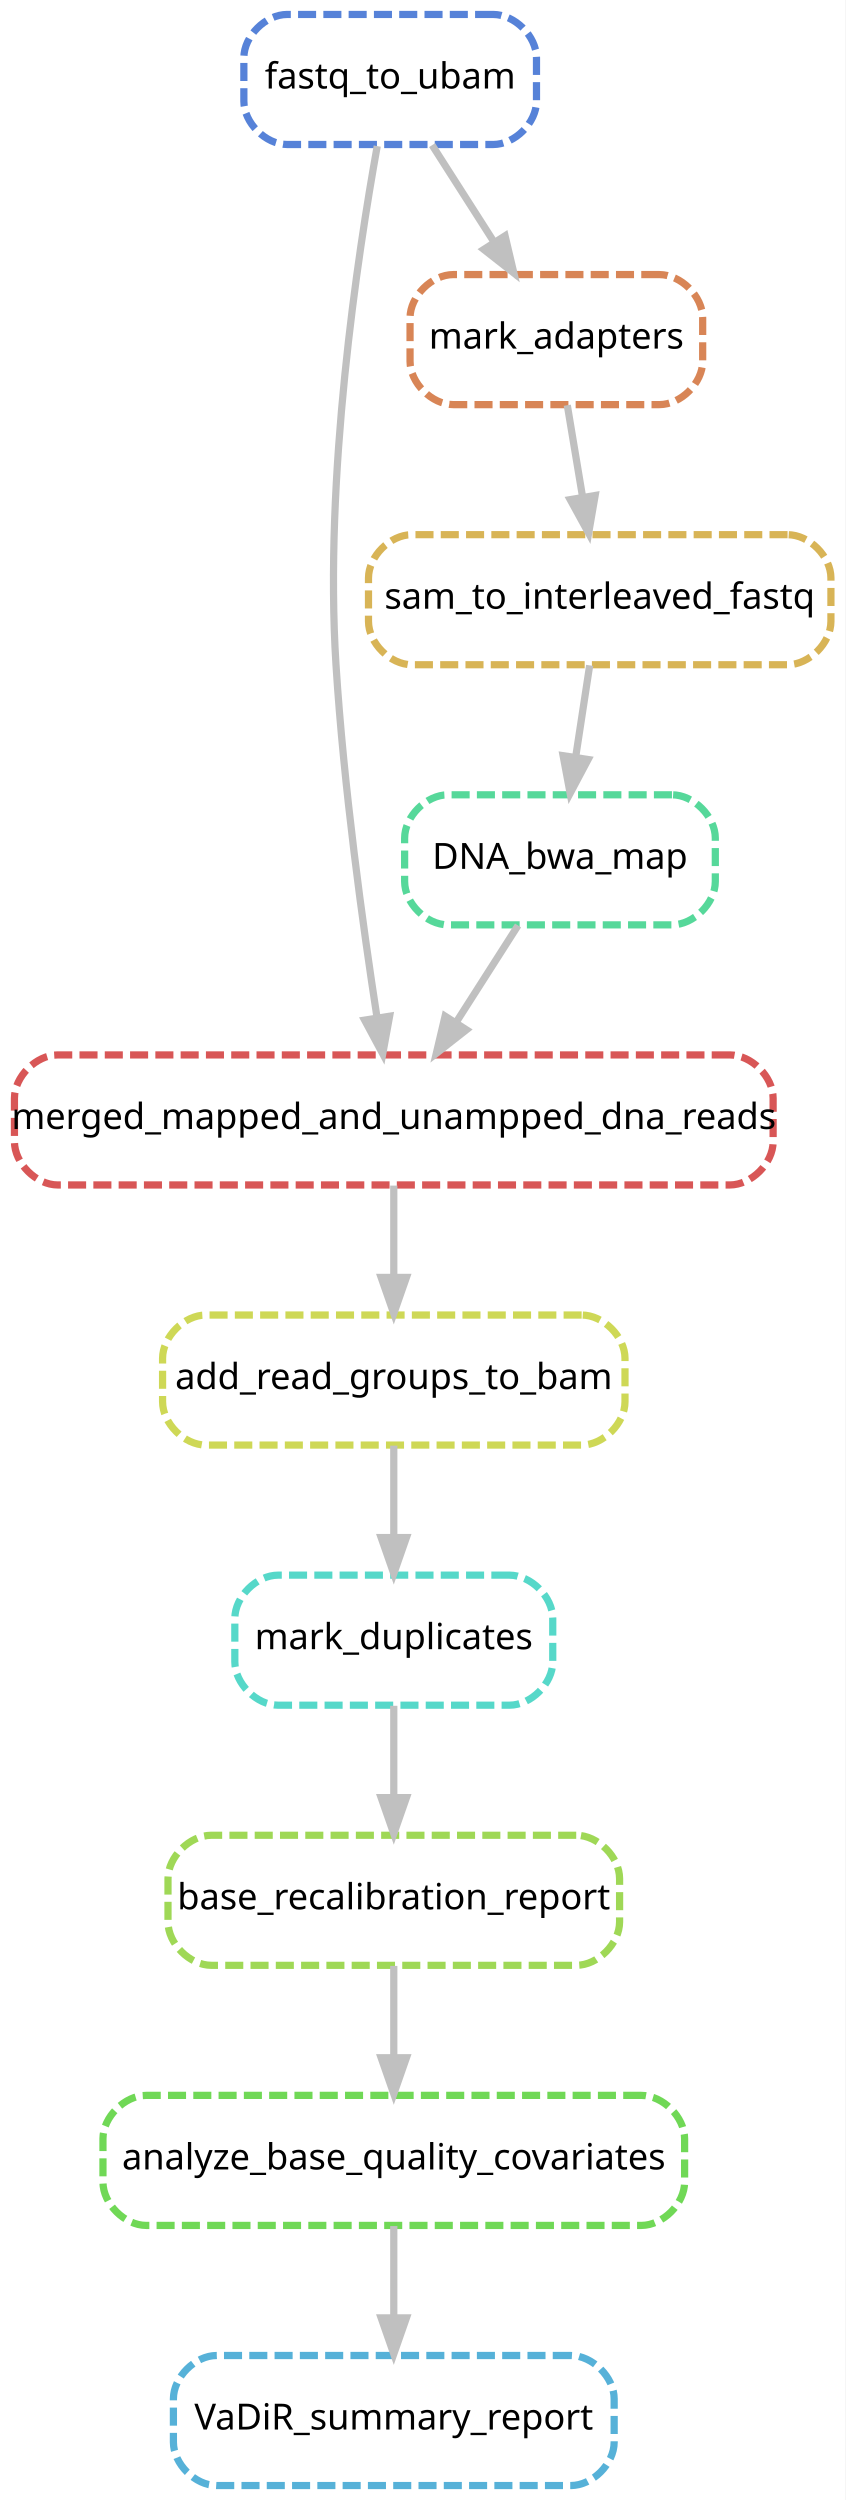
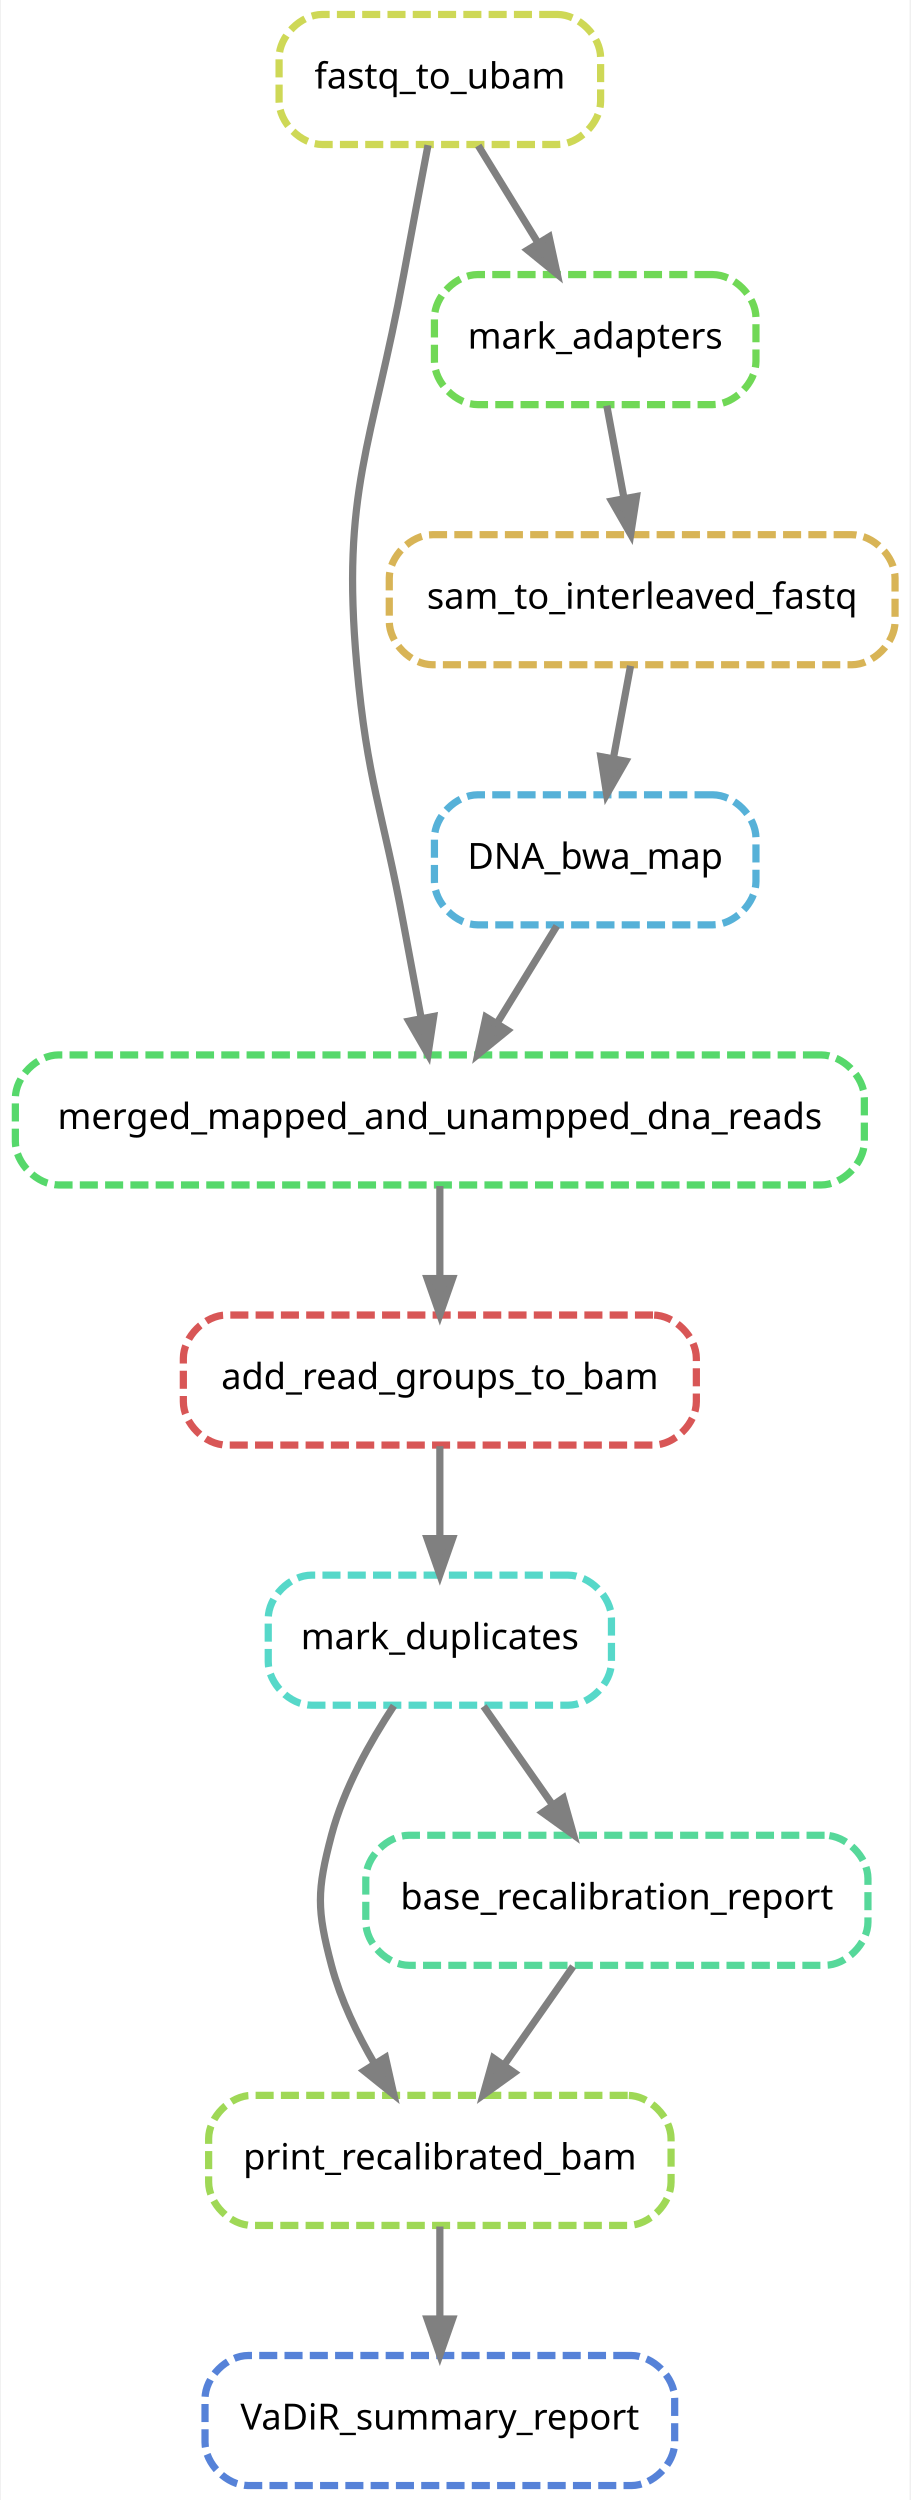
- <svg xmlns="http://www.w3.org/2000/svg" width="234pt" height="692pt" viewBox="0.00 0.00 234.00 692.00">
+ <svg xmlns="http://www.w3.org/2000/svg" width="252pt" height="692pt" viewBox="0.00 0.00 251.50 692.00">
  <g id="graph0" class="graph" transform="scale(1 1) rotate(0) translate(4 688)">
-     <polygon fill="#ffffff" stroke="transparent" points="-4,4 -4,-688 230,-688 230,4 -4,4" />
+     <polygon fill="white" stroke="none" points="-4,4 -4,-688 247.5,-688 247.5,4 -4,4" />
    <g id="node1" class="node">
-       <path fill="none" stroke="#56b1d8" stroke-width="2" stroke-dasharray="5,2" d="M154,-36C154,-36 56,-36 56,-36 50,-36 44,-30 44,-24 44,-24 44,-12 44,-12 44,-6 50,0 56,0 56,0 154,0 154,0 160,0 166,-6 166,-12 166,-12 166,-24 166,-24 166,-30 160,-36 154,-36" />
-       <text text-anchor="middle" x="105" y="-15.5" font-family="sans" font-size="10.00" fill="#000000">VaDiR_summary_report</text>
+       <path fill="none" stroke="#5682d8" stroke-width="2" stroke-dasharray="5,2" d="M170.5,-36C170.5,-36 64.5,-36 64.5,-36 58.5,-36 52.5,-30 52.5,-24 52.5,-24 52.5,-12 52.5,-12 52.5,-6 58.5,-0 64.5,-0 64.5,-0 170.5,-0 170.5,-0 176.5,-0 182.5,-6 182.5,-12 182.5,-12 182.5,-24 182.5,-24 182.5,-30 176.5,-36 170.5,-36" />
+       <text text-anchor="middle" x="117.5" y="-15.5" font-family="sans" font-size="10.00">VaDiR_summary_report</text>
    </g>
    <g id="node2" class="node">
-       <path fill="none" stroke="#70d856" stroke-width="2" stroke-dasharray="5,2" d="M173.5,-108C173.5,-108 36.5,-108 36.5,-108 30.5,-108 24.5,-102 24.5,-96 24.5,-96 24.5,-84 24.5,-84 24.5,-78 30.5,-72 36.5,-72 36.5,-72 173.5,-72 173.5,-72 179.5,-72 185.5,-78 185.5,-84 185.5,-84 185.5,-96 185.5,-96 185.5,-102 179.5,-108 173.5,-108" />
-       <text text-anchor="middle" x="105" y="-87.5" font-family="sans" font-size="10.00" fill="#000000">analyze_base_quality_covariates</text>
+       <path fill="none" stroke="#9fd856" stroke-width="2" stroke-dasharray="5,2" d="M169.5,-108C169.5,-108 65.5,-108 65.5,-108 59.5,-108 53.5,-102 53.5,-96 53.5,-96 53.5,-84 53.5,-84 53.5,-78 59.5,-72 65.5,-72 65.5,-72 169.5,-72 169.5,-72 175.5,-72 181.5,-78 181.5,-84 181.5,-84 181.5,-96 181.5,-96 181.5,-102 175.5,-108 169.5,-108" />
+       <text text-anchor="middle" x="117.5" y="-87.5" font-family="sans" font-size="10.00">print_recalibrated_bam</text>
    </g>
    <g id="edge1" class="edge">
-       <path fill="none" stroke="#c0c0c0" stroke-width="2" d="M105,-71.831C105,-64.131 105,-54.974 105,-46.417" />
-       <polygon fill="#c0c0c0" stroke="#c0c0c0" stroke-width="2" points="108.5,-46.413 105,-36.413 101.5,-46.413 108.5,-46.413" />
+       <path fill="none" stroke="grey" stroke-width="2" d="M117.5,-71.697C117.5,-63.983 117.5,-54.712 117.5,-46.112" />
+       <polygon fill="grey" stroke="grey" stroke-width="2" points="121,-46.104 117.5,-36.104 114,-46.104 121,-46.104" />
    </g>
    <g id="node3" class="node">
-       <path fill="none" stroke="#9fd856" stroke-width="2" stroke-dasharray="5,2" d="M155.5,-180C155.5,-180 54.5,-180 54.5,-180 48.5,-180 42.5,-174 42.5,-168 42.5,-168 42.5,-156 42.5,-156 42.5,-150 48.5,-144 54.5,-144 54.5,-144 155.5,-144 155.5,-144 161.5,-144 167.5,-150 167.5,-156 167.5,-156 167.5,-168 167.5,-168 167.5,-174 161.5,-180 155.5,-180" />
-       <text text-anchor="middle" x="105" y="-159.5" font-family="sans" font-size="10.00" fill="#000000">base_recalibration_report</text>
+       <path fill="none" stroke="#56d89a" stroke-width="2" stroke-dasharray="5,2" d="M224,-180C224,-180 109,-180 109,-180 103,-180 97,-174 97,-168 97,-168 97,-156 97,-156 97,-150 103,-144 109,-144 109,-144 224,-144 224,-144 230,-144 236,-150 236,-156 236,-156 236,-168 236,-168 236,-174 230,-180 224,-180" />
+       <text text-anchor="middle" x="166.5" y="-159.5" font-family="sans" font-size="10.00">base_recalibration_report</text>
    </g>
    <g id="edge2" class="edge">
-       <path fill="none" stroke="#c0c0c0" stroke-width="2" d="M105,-143.831C105,-136.131 105,-126.974 105,-118.417" />
-       <polygon fill="#c0c0c0" stroke="#c0c0c0" stroke-width="2" points="108.5,-118.413 105,-108.413 101.5,-118.413 108.5,-118.413" />
+       <path fill="none" stroke="grey" stroke-width="2" d="M154.388,-143.697C148.632,-135.474 141.638,-125.483 135.294,-116.421" />
+       <polygon fill="grey" stroke="grey" stroke-width="2" points="138.075,-114.29 129.473,-108.104 132.34,-118.304 138.075,-114.29" />
    </g>
    <g id="node4" class="node">
-       <path fill="none" stroke="#56d8c9" stroke-width="2" stroke-dasharray="5,2" d="M137,-252C137,-252 73,-252 73,-252 67,-252 61,-246 61,-240 61,-240 61,-228 61,-228 61,-222 67,-216 73,-216 73,-216 137,-216 137,-216 143,-216 149,-222 149,-228 149,-228 149,-240 149,-240 149,-246 143,-252 137,-252" />
-       <text text-anchor="middle" x="105" y="-231.5" font-family="sans" font-size="10.00" fill="#000000">mark_duplicates</text>
+       <path fill="none" stroke="#56d8c9" stroke-width="2" stroke-dasharray="5,2" d="M153,-252C153,-252 82,-252 82,-252 76,-252 70,-246 70,-240 70,-240 70,-228 70,-228 70,-222 76,-216 82,-216 82,-216 153,-216 153,-216 159,-216 165,-222 165,-228 165,-228 165,-240 165,-240 165,-246 159,-252 153,-252" />
+       <text text-anchor="middle" x="117.5" y="-231.5" font-family="sans" font-size="10.00">mark_duplicates</text>
    </g>
    <g id="edge3" class="edge">
-       <path fill="none" stroke="#c0c0c0" stroke-width="2" d="M105,-215.831C105,-208.131 105,-198.974 105,-190.417" />
-       <polygon fill="#c0c0c0" stroke="#c0c0c0" stroke-width="2" points="108.5,-190.413 105,-180.413 101.5,-190.413 108.5,-190.413" />
+       <path fill="none" stroke="grey" stroke-width="2" d="M104.773,-215.845C98.214,-205.923 90.893,-192.883 87.5,-180 83.425,-164.528 83.425,-159.472 87.5,-144 89.992,-134.539 94.602,-124.993 99.473,-116.66" />
+       <polygon fill="grey" stroke="grey" stroke-width="2" points="102.455,-118.493 104.773,-108.155 96.514,-114.79 102.455,-118.493" />
+     </g>
+     <g id="edge4" class="edge">
+       <path fill="none" stroke="grey" stroke-width="2" d="M129.612,-215.697C135.368,-207.474 142.362,-197.483 148.706,-188.421" />
+       <polygon fill="grey" stroke="grey" stroke-width="2" points="151.66,-190.304 154.527,-180.104 145.925,-186.29 151.66,-190.304" />
    </g>
    <g id="node5" class="node">
-       <path fill="none" stroke="#ced856" stroke-width="2" stroke-dasharray="5,2" d="M157,-324C157,-324 53,-324 53,-324 47,-324 41,-318 41,-312 41,-312 41,-300 41,-300 41,-294 47,-288 53,-288 53,-288 157,-288 157,-288 163,-288 169,-294 169,-300 169,-300 169,-312 169,-312 169,-318 163,-324 157,-324" />
-       <text text-anchor="middle" x="105" y="-303.5" font-family="sans" font-size="10.00" fill="#000000">add_read_groups_to_bam</text>
+       <path fill="none" stroke="#d85656" stroke-width="2" stroke-dasharray="5,2" d="M176.5,-324C176.5,-324 58.5,-324 58.5,-324 52.5,-324 46.5,-318 46.5,-312 46.5,-312 46.5,-300 46.5,-300 46.5,-294 52.5,-288 58.5,-288 58.5,-288 176.5,-288 176.5,-288 182.5,-288 188.5,-294 188.5,-300 188.5,-300 188.5,-312 188.5,-312 188.5,-318 182.5,-324 176.5,-324" />
+       <text text-anchor="middle" x="117.5" y="-303.5" font-family="sans" font-size="10.00">add_read_groups_to_bam</text>
    </g>
-     <g id="edge4" class="edge">
-       <path fill="none" stroke="#c0c0c0" stroke-width="2" d="M105,-287.831C105,-280.131 105,-270.974 105,-262.417" />
-       <polygon fill="#c0c0c0" stroke="#c0c0c0" stroke-width="2" points="108.5,-262.413 105,-252.413 101.5,-262.413 108.5,-262.413" />
+     <g id="edge5" class="edge">
+       <path fill="none" stroke="grey" stroke-width="2" d="M117.5,-287.697C117.5,-279.983 117.5,-270.712 117.5,-262.112" />
+       <polygon fill="grey" stroke="grey" stroke-width="2" points="121,-262.104 117.5,-252.104 114,-262.104 121,-262.104" />
    </g>
    <g id="node6" class="node">
-       <path fill="none" stroke="#d85656" stroke-width="2" stroke-dasharray="5,2" d="M198,-396C198,-396 12,-396 12,-396 6,-396 0,-390 0,-384 0,-384 0,-372 0,-372 0,-366 6,-360 12,-360 12,-360 198,-360 198,-360 204,-360 210,-366 210,-372 210,-372 210,-384 210,-384 210,-390 204,-396 198,-396" />
-       <text text-anchor="middle" x="105" y="-375.5" font-family="sans" font-size="10.00" fill="#000000">merged_mapped_and_unampped_dna_reads</text>
+       <path fill="none" stroke="#56d86b" stroke-width="2" stroke-dasharray="5,2" d="M223,-396C223,-396 12,-396 12,-396 6,-396 0,-390 0,-384 0,-384 0,-372 0,-372 0,-366 6,-360 12,-360 12,-360 223,-360 223,-360 229,-360 235,-366 235,-372 235,-372 235,-384 235,-384 235,-390 229,-396 223,-396" />
+       <text text-anchor="middle" x="117.5" y="-375.5" font-family="sans" font-size="10.00">merged_mapped_and_unampped_dna_reads</text>
    </g>
-     <g id="edge5" class="edge">
-       <path fill="none" stroke="#c0c0c0" stroke-width="2" d="M105,-359.831C105,-352.131 105,-342.974 105,-334.417" />
-       <polygon fill="#c0c0c0" stroke="#c0c0c0" stroke-width="2" points="108.5,-334.413 105,-324.413 101.5,-334.413 108.5,-334.413" />
+     <g id="edge6" class="edge">
+       <path fill="none" stroke="grey" stroke-width="2" d="M117.5,-359.697C117.5,-351.983 117.5,-342.712 117.5,-334.112" />
+       <polygon fill="grey" stroke="grey" stroke-width="2" points="121,-334.104 117.5,-324.104 114,-334.104 121,-334.104" />
    </g>
    <g id="node7" class="node">
-       <path fill="none" stroke="#5682d8" stroke-width="2" stroke-dasharray="5,2" d="M132.5,-684C132.5,-684 75.5,-684 75.5,-684 69.5,-684 63.5,-678 63.5,-672 63.5,-672 63.5,-660 63.5,-660 63.5,-654 69.5,-648 75.5,-648 75.5,-648 132.5,-648 132.5,-648 138.5,-648 144.5,-654 144.5,-660 144.5,-660 144.5,-672 144.5,-672 144.5,-678 138.5,-684 132.5,-684" />
-       <text text-anchor="middle" x="104" y="-663.5" font-family="sans" font-size="10.00" fill="#000000">fastq_to_ubam</text>
+       <path fill="none" stroke="#56b1d8" stroke-width="2" stroke-dasharray="5,2" d="M193,-468C193,-468 128,-468 128,-468 122,-468 116,-462 116,-456 116,-456 116,-444 116,-444 116,-438 122,-432 128,-432 128,-432 193,-432 193,-432 199,-432 205,-438 205,-444 205,-444 205,-456 205,-456 205,-462 199,-468 193,-468" />
+       <text text-anchor="middle" x="160.5" y="-447.5" font-family="sans" font-size="10.00">DNA_bwa_map</text>
    </g>
-     <g id="edge6" class="edge">
-       <path fill="none" stroke="#c0c0c0" stroke-width="2" d="M100.418,-647.563C95.004,-617.528 85.702,-556.15 89,-504 91.131,-470.302 96.437,-431.837 100.358,-406.364" />
-       <polygon fill="#c0c0c0" stroke="#c0c0c0" stroke-width="2" points="103.845,-406.716 101.94,-396.294 96.93,-405.629 103.845,-406.716" />
+     <g id="edge7" class="edge">
+       <path fill="none" stroke="grey" stroke-width="2" d="M149.871,-431.697C144.872,-423.559 138.809,-413.689 133.288,-404.701" />
+       <polygon fill="grey" stroke="grey" stroke-width="2" points="136.223,-402.793 128.007,-396.104 130.259,-406.457 136.223,-402.793" />
+     </g>
+     <g id="node8" class="node">
+       <path fill="none" stroke="#ced856" stroke-width="2" stroke-dasharray="5,2" d="M150,-684C150,-684 85,-684 85,-684 79,-684 73,-678 73,-672 73,-672 73,-660 73,-660 73,-654 79,-648 85,-648 85,-648 150,-648 150,-648 156,-648 162,-654 162,-660 162,-660 162,-672 162,-672 162,-678 156,-684 150,-684" />
+       <text text-anchor="middle" x="117.5" y="-663.5" font-family="sans" font-size="10.00">fastq_to_ubam</text>
+     </g>
+     <g id="edge8" class="edge">
+       <path fill="none" stroke="grey" stroke-width="2" d="M114.223,-647.821C112.254,-637.451 109.71,-623.971 107.5,-612 98.723,-564.457 90.188,-552.154 94.5,-504 97.4,-471.612 101.597,-463.977 107.5,-432 109.054,-423.583 110.773,-414.42 112.341,-406.117" />
+       <polygon fill="grey" stroke="grey" stroke-width="2" points="115.801,-406.656 114.223,-396.179 108.923,-405.353 115.801,-406.656" />
    </g>
    <g id="node10" class="node">
-       <path fill="none" stroke="#d88556" stroke-width="2" stroke-dasharray="5,2" d="M178.5,-612C178.5,-612 121.5,-612 121.5,-612 115.5,-612 109.5,-606 109.5,-600 109.5,-600 109.5,-588 109.5,-588 109.5,-582 115.5,-576 121.5,-576 121.5,-576 178.5,-576 178.5,-576 184.5,-576 190.5,-582 190.5,-588 190.5,-588 190.5,-600 190.5,-600 190.5,-606 184.5,-612 178.5,-612" />
-       <text text-anchor="middle" x="150" y="-591.5" font-family="sans" font-size="10.00" fill="#000000">mark_adapters</text>
+       <path fill="none" stroke="#70d856" stroke-width="2" stroke-dasharray="5,2" d="M193,-612C193,-612 128,-612 128,-612 122,-612 116,-606 116,-600 116,-600 116,-588 116,-588 116,-582 122,-576 128,-576 128,-576 193,-576 193,-576 199,-576 205,-582 205,-588 205,-588 205,-600 205,-600 205,-606 199,-612 193,-612" />
+       <text text-anchor="middle" x="160.5" y="-591.5" font-family="sans" font-size="10.00">mark_adapters</text>
+     </g>
+     <g id="edge11" class="edge">
+       <path fill="none" stroke="grey" stroke-width="2" d="M128.129,-647.697C133.128,-639.559 139.191,-629.689 144.712,-620.701" />
+       <polygon fill="grey" stroke="grey" stroke-width="2" points="147.741,-622.457 149.993,-612.104 141.777,-618.793 147.741,-622.457" />
+     </g>
+     <g id="node9" class="node">
+       <path fill="none" stroke="#d8b456" stroke-width="2" stroke-dasharray="5,2" d="M231.5,-540C231.5,-540 115.5,-540 115.5,-540 109.5,-540 103.5,-534 103.5,-528 103.5,-528 103.5,-516 103.5,-516 103.5,-510 109.5,-504 115.5,-504 115.5,-504 231.5,-504 231.5,-504 237.5,-504 243.5,-510 243.5,-516 243.5,-516 243.5,-528 243.5,-528 243.5,-534 237.5,-540 231.5,-540" />
+       <text text-anchor="middle" x="173.5" y="-519.5" font-family="sans" font-size="10.00">sam_to_interleaved_fastq</text>
+     </g>
+     <g id="edge9" class="edge">
+       <path fill="none" stroke="grey" stroke-width="2" d="M170.287,-503.697C168.854,-495.983 167.132,-486.712 165.535,-478.112" />
+       <polygon fill="grey" stroke="grey" stroke-width="2" points="168.944,-477.297 163.677,-468.104 162.061,-478.575 168.944,-477.297" />
    </g>
    <g id="edge10" class="edge">
-       <path fill="none" stroke="#c0c0c0" stroke-width="2" d="M115.608,-647.831C120.798,-639.708 127.023,-629.964 132.743,-621.012" />
-       <polygon fill="#c0c0c0" stroke="#c0c0c0" stroke-width="2" points="135.802,-622.725 138.236,-612.413 129.903,-618.956 135.802,-622.725" />
-     </g>
-     <g id="node8" class="node">
-       <path fill="none" stroke="#56d89a" stroke-width="2" stroke-dasharray="5,2" d="M182,-468C182,-468 120,-468 120,-468 114,-468 108,-462 108,-456 108,-456 108,-444 108,-444 108,-438 114,-432 120,-432 120,-432 182,-432 182,-432 188,-432 194,-438 194,-444 194,-444 194,-456 194,-456 194,-462 188,-468 182,-468" />
-       <text text-anchor="middle" x="151" y="-447.5" font-family="sans" font-size="10.00" fill="#000000">DNA_bwa_map</text>
-     </g>
-     <g id="edge7" class="edge">
-       <path fill="none" stroke="#c0c0c0" stroke-width="2" d="M139.392,-431.831C134.202,-423.708 127.977,-413.964 122.257,-405.012" />
-       <polygon fill="#c0c0c0" stroke="#c0c0c0" stroke-width="2" points="125.097,-402.956 116.764,-396.413 119.198,-406.725 125.097,-402.956" />
-     </g>
-     <g id="node9" class="node">
-       <path fill="none" stroke="#d8b456" stroke-width="2" stroke-dasharray="5,2" d="M214,-540C214,-540 110,-540 110,-540 104,-540 98,-534 98,-528 98,-528 98,-516 98,-516 98,-510 104,-504 110,-504 110,-504 214,-504 214,-504 220,-504 226,-510 226,-516 226,-516 226,-528 226,-528 226,-534 220,-540 214,-540" />
-       <text text-anchor="middle" x="162" y="-519.5" font-family="sans" font-size="10.00" fill="#000000">sam_to_interleaved_fastq</text>
-     </g>
-     <g id="edge8" class="edge">
-       <path fill="none" stroke="#c0c0c0" stroke-width="2" d="M159.224,-503.831C158.048,-496.131 156.649,-486.974 155.341,-478.417" />
-       <polygon fill="#c0c0c0" stroke="#c0c0c0" stroke-width="2" points="158.783,-477.77 153.813,-468.413 151.864,-478.827 158.783,-477.77" />
-     </g>
-     <g id="edge9" class="edge">
-       <path fill="none" stroke="#c0c0c0" stroke-width="2" d="M153.028,-575.831C154.311,-568.131 155.838,-558.974 157.264,-550.417" />
-       <polygon fill="#c0c0c0" stroke="#c0c0c0" stroke-width="2" points="160.739,-550.853 158.931,-540.413 153.835,-549.702 160.739,-550.853" />
+       <path fill="none" stroke="grey" stroke-width="2" d="M163.713,-575.697C165.146,-567.983 166.868,-558.712 168.465,-550.112" />
+       <polygon fill="grey" stroke="grey" stroke-width="2" points="171.939,-550.575 170.323,-540.104 165.056,-549.297 171.939,-550.575" />
    </g>
  </g>
</svg>
